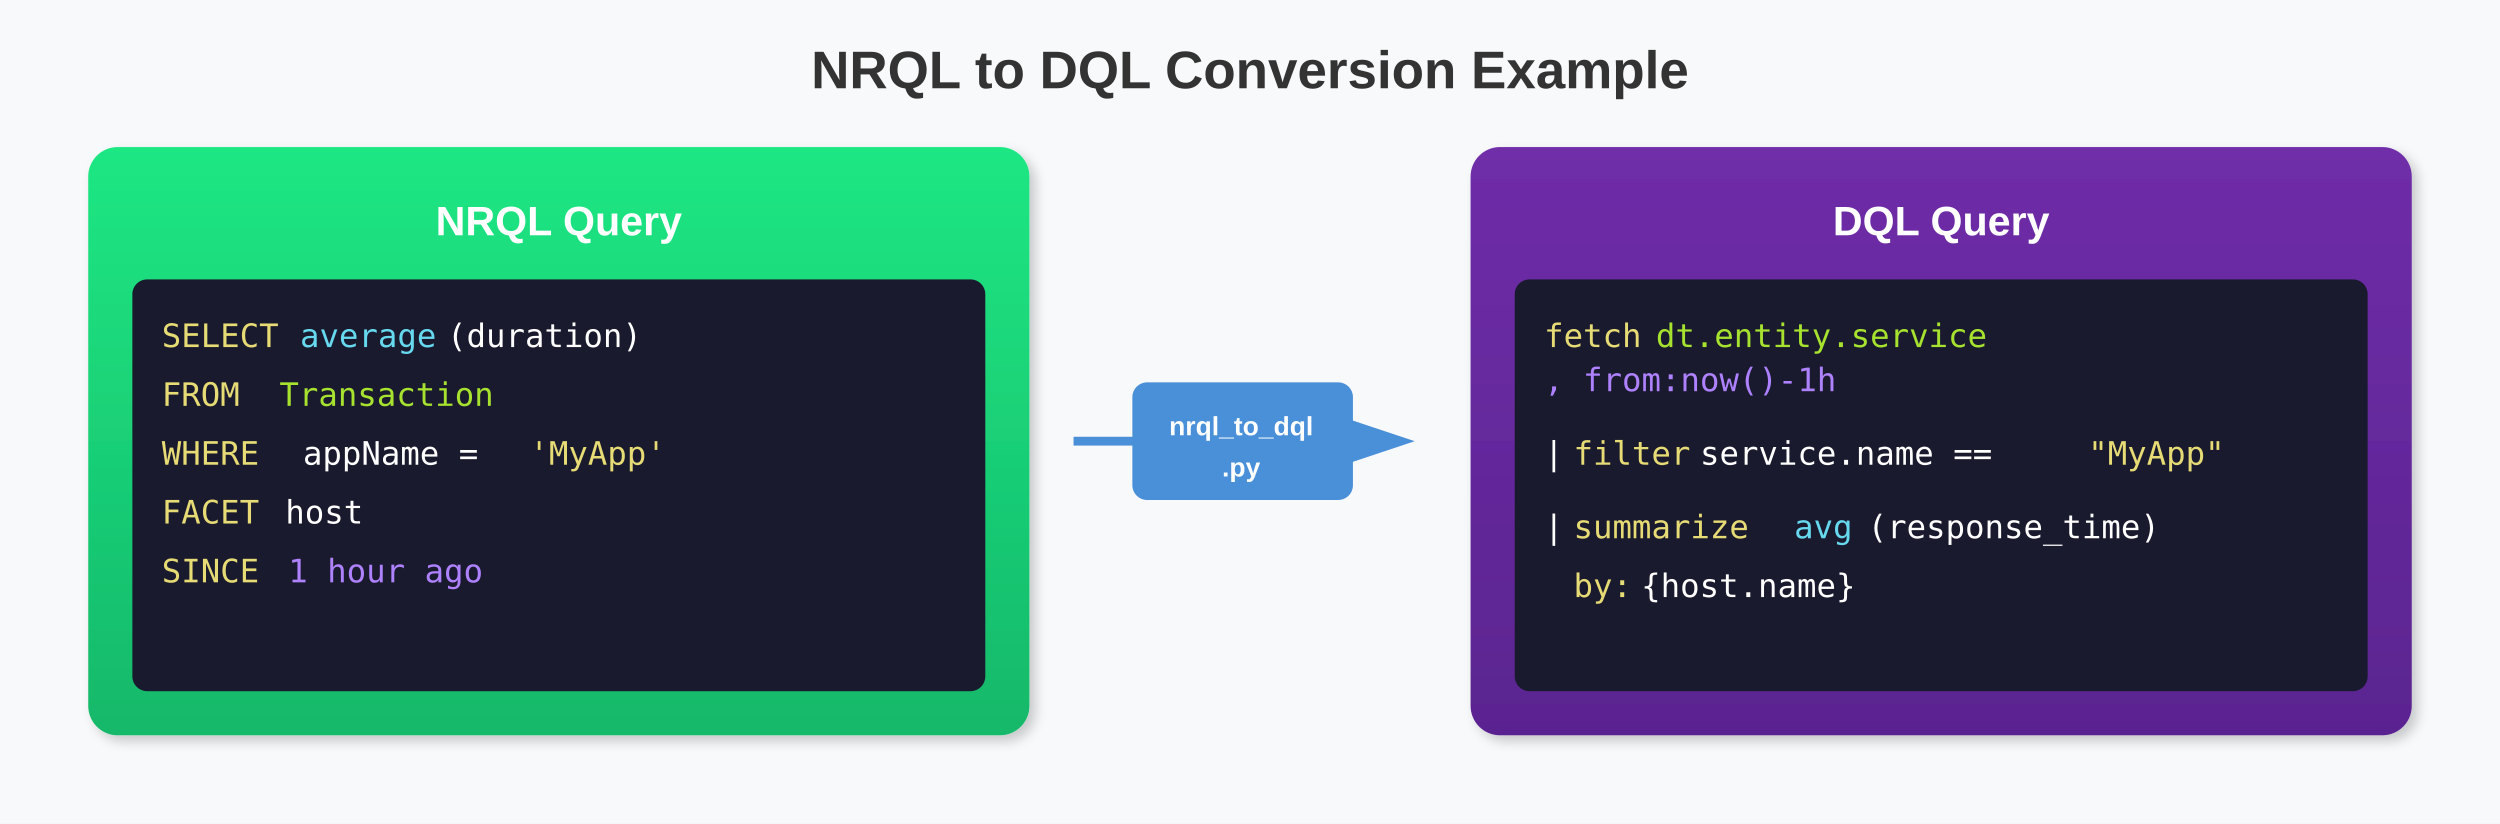
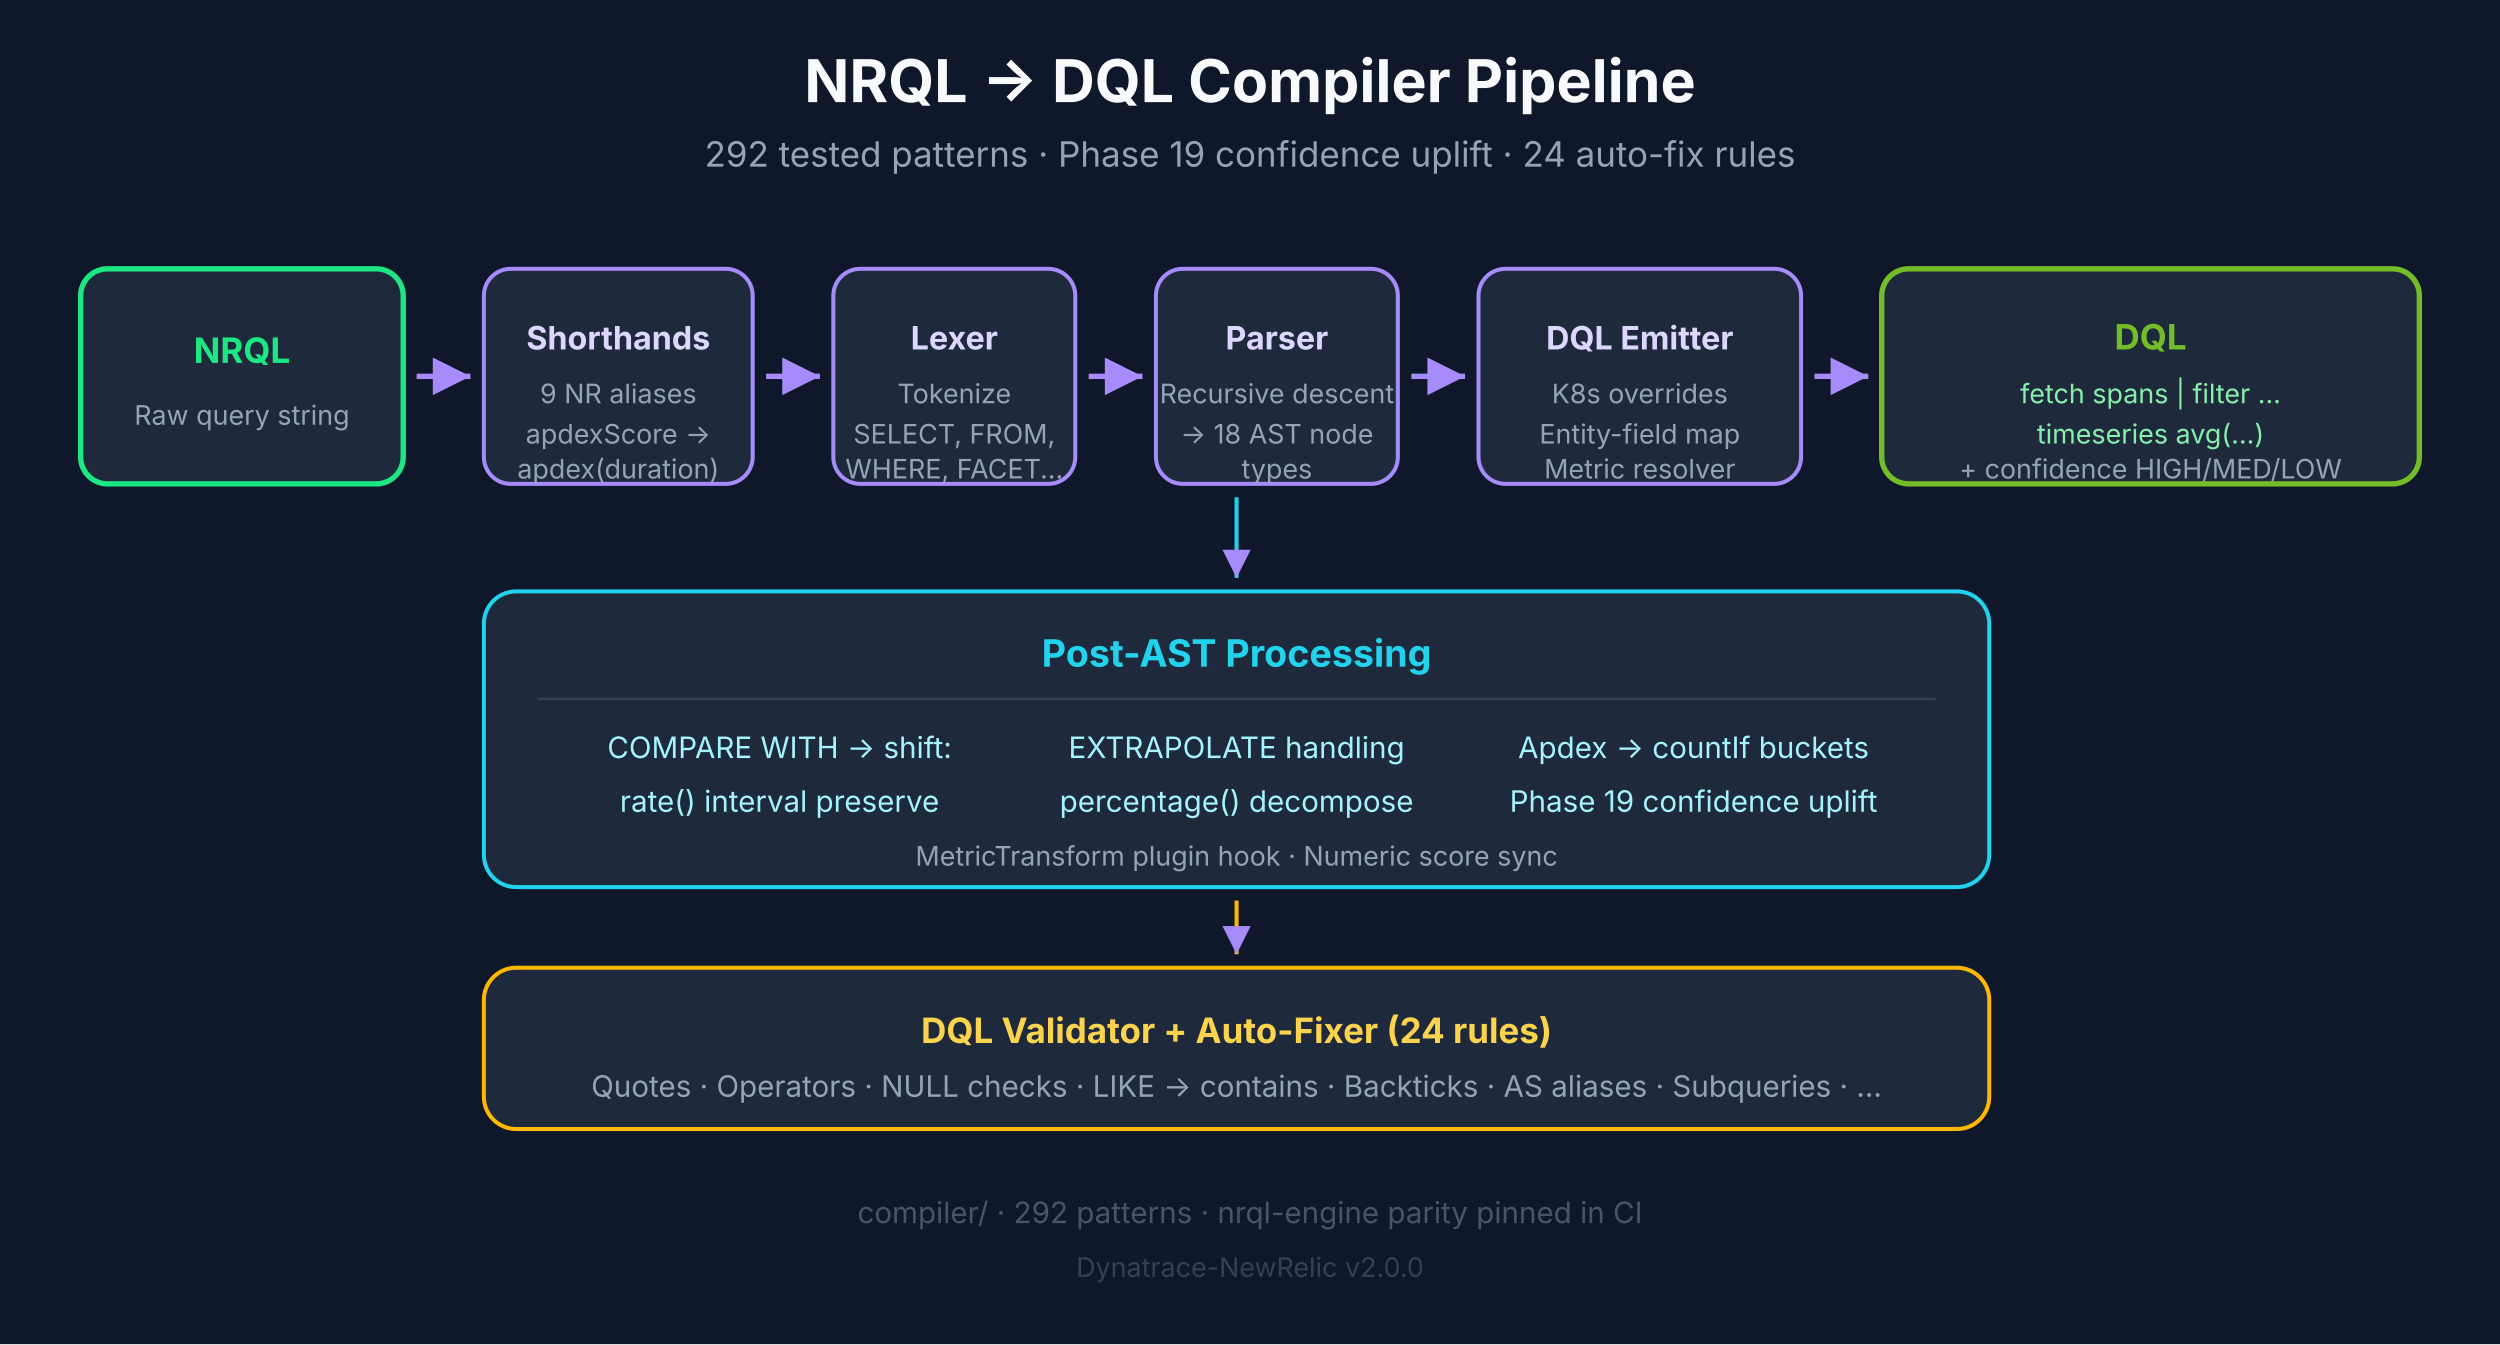
- <svg xmlns="http://www.w3.org/2000/svg" viewBox="0 0 850 280">
+ <svg xmlns="http://www.w3.org/2000/svg" viewBox="0 0 930 500" font-family="Inter, system-ui, sans-serif">
+   <rect width="930" height="500" fill="#0F172A" />
+   <text x="465" y="38" text-anchor="middle" fill="#F8FAFC" font-size="22" font-weight="700">NRQL → DQL Compiler Pipeline</text>
+   <text x="465" y="62" text-anchor="middle" fill="#94A3B8" font-size="13">292 tested patterns · Phase 19 confidence uplift · 24 auto-fix rules</text>
  <defs>
-     <linearGradient id="nrGrad3" x1="0%" y1="0%" x2="0%" y2="100%">
-       <stop offset="0%" style="stop-color:#1CE783" />
-       <stop offset="100%" style="stop-color:#17B86A" />
-     </linearGradient>
-     <linearGradient id="dtGrad3" x1="0%" y1="0%" x2="0%" y2="100%">
-       <stop offset="0%" style="stop-color:#6F2DA8" />
-       <stop offset="100%" style="stop-color:#5A2490" />
-     </linearGradient>
-     <filter id="shadow3" x="-10%" y="-10%" width="120%" height="120%">
-       <feDropShadow dx="2" dy="2" stdDeviation="2" flood-opacity="0.2" />
-     </filter>
-     <marker id="arrow3" markerWidth="12" markerHeight="8" refX="10" refY="4" orient="auto">
-       <polygon points="0 0, 12 4, 0 8" fill="#4A90D9" />
+     <marker id="a2" viewBox="0 0 10 10" refX="10" refY="5" markerWidth="7" markerHeight="7" orient="auto">
+       <path d="M 0 0 L 10 5 L 0 10 z" fill="#A78BFA" />
    </marker>
  </defs>
-   <rect width="850" height="280" fill="#f8f9fa" />
-   <text x="425" y="30" text-anchor="middle" fill="#333" font-family="Arial, sans-serif" font-size="18" font-weight="bold">NRQL to DQL Conversion Example</text>
-   <g filter="url(#shadow3)">
-     <rect x="30" y="50" width="320" height="200" rx="10" fill="url(#nrGrad3)" />
-     <text x="190" y="80" text-anchor="middle" fill="white" font-family="Arial, sans-serif" font-size="14" font-weight="bold">NRQL Query</text>
-   </g>
-   <rect x="45" y="95" width="290" height="140" rx="5" fill="#1a1a2e" />
-   <text x="55" y="118" fill="#E6DB74" font-family="Consolas, monospace" font-size="11">SELECT</text>
-   <text x="102" y="118" fill="#66D9EF" font-family="Consolas, monospace" font-size="11">average</text>
-   <text x="152" y="118" fill="#FFF" font-family="Consolas, monospace" font-size="11">(duration)</text>
-   <text x="55" y="138" fill="#E6DB74" font-family="Consolas, monospace" font-size="11">FROM</text>
-   <text x="95" y="138" fill="#A6E22E" font-family="Consolas, monospace" font-size="11">Transaction</text>
-   <text x="55" y="158" fill="#E6DB74" font-family="Consolas, monospace" font-size="11">WHERE</text>
-   <text x="103" y="158" fill="#FFF" font-family="Consolas, monospace" font-size="11">appName =</text>
-   <text x="180" y="158" fill="#E6DB74" font-family="Consolas, monospace" font-size="11">'MyApp'</text>
-   <text x="55" y="178" fill="#E6DB74" font-family="Consolas, monospace" font-size="11">FACET</text>
-   <text x="97" y="178" fill="#FFF" font-family="Consolas, monospace" font-size="11">host</text>
-   <text x="55" y="198" fill="#E6DB74" font-family="Consolas, monospace" font-size="11">SINCE</text>
-   <text x="98" y="198" fill="#AE81FF" font-family="Consolas, monospace" font-size="11">1 hour ago</text>
-   <g>
-     <line x1="365" y1="150" x2="475" y2="150" stroke="#4A90D9" stroke-width="3" marker-end="url(#arrow3)" />
-     <rect x="385" y="130" width="75" height="40" rx="5" fill="#4A90D9" />
-     <text x="422" y="148" text-anchor="middle" fill="white" font-family="Arial, sans-serif" font-size="9" font-weight="bold">nrql_to_dql</text>
-     <text x="422" y="162" text-anchor="middle" fill="white" font-family="Arial, sans-serif" font-size="9" font-weight="bold">.py</text>
-   </g>
-   <g filter="url(#shadow3)">
-     <rect x="500" y="50" width="320" height="200" rx="10" fill="url(#dtGrad3)" />
-     <text x="660" y="80" text-anchor="middle" fill="white" font-family="Arial, sans-serif" font-size="14" font-weight="bold">DQL Query</text>
-   </g>
-   <rect x="515" y="95" width="290" height="140" rx="5" fill="#1a1a2e" />
-   <text x="525" y="118" fill="#E6DB74" font-family="Consolas, monospace" font-size="11">fetch</text>
-   <text x="563" y="118" fill="#A6E22E" font-family="Consolas, monospace" font-size="11">dt.entity.service</text>
-   <text x="525" y="133" fill="#AE81FF" font-family="Consolas, monospace" font-size="11">, from:now()-1h</text>
-   <text x="525" y="158" fill="#FFF" font-family="Consolas, monospace" font-size="11">|</text>
-   <text x="535" y="158" fill="#E6DB74" font-family="Consolas, monospace" font-size="11">filter</text>
-   <text x="578" y="158" fill="#FFF" font-family="Consolas, monospace" font-size="11">service.name ==</text>
-   <text x="710" y="158" fill="#E6DB74" font-family="Consolas, monospace" font-size="11">"MyApp"</text>
-   <text x="525" y="183" fill="#FFF" font-family="Consolas, monospace" font-size="11">|</text>
-   <text x="535" y="183" fill="#E6DB74" font-family="Consolas, monospace" font-size="11">summarize</text>
-   <text x="610" y="183" fill="#66D9EF" font-family="Consolas, monospace" font-size="11">avg</text>
-   <text x="635" y="183" fill="#FFF" font-family="Consolas, monospace" font-size="11">(response_time)</text>
-   <text x="535" y="203" fill="#E6DB74" font-family="Consolas, monospace" font-size="11">by:</text>
-   <text x="558" y="203" fill="#FFF" font-family="Consolas, monospace" font-size="11">{host.name}</text>
+   <rect x="30" y="100" width="120" height="80" rx="10" fill="#1E293B" stroke="#1CE783" stroke-width="2" />
+   <text x="90" y="135" text-anchor="middle" fill="#1CE783" font-size="13" font-weight="700">NRQL</text>
+   <text x="90" y="158" text-anchor="middle" fill="#94A3B8" font-size="10">Raw query string</text>
+   <line x1="155" y1="140" x2="175" y2="140" stroke="#A78BFA" stroke-width="2" marker-end="url(#a2)" />
+   <rect x="180" y="100" width="100" height="80" rx="10" fill="#1E293B" stroke="#A78BFA" stroke-width="1.5" />
+   <text x="230" y="130" text-anchor="middle" fill="#DDD6FE" font-size="12" font-weight="700">Shorthands</text>
+   <text x="230" y="150" text-anchor="middle" fill="#94A3B8" font-size="10">9 NR aliases</text>
+   <text x="230" y="165" text-anchor="middle" fill="#94A3B8" font-size="10">apdexScore →</text>
+   <text x="230" y="178" text-anchor="middle" fill="#94A3B8" font-size="10">apdex(duration)</text>
+   <line x1="285" y1="140" x2="305" y2="140" stroke="#A78BFA" stroke-width="2" marker-end="url(#a2)" />
+   <rect x="310" y="100" width="90" height="80" rx="10" fill="#1E293B" stroke="#A78BFA" stroke-width="1.5" />
+   <text x="355" y="130" text-anchor="middle" fill="#DDD6FE" font-size="12" font-weight="700">Lexer</text>
+   <text x="355" y="150" text-anchor="middle" fill="#94A3B8" font-size="10">Tokenize</text>
+   <text x="355" y="165" text-anchor="middle" fill="#94A3B8" font-size="10">SELECT, FROM,</text>
+   <text x="355" y="178" text-anchor="middle" fill="#94A3B8" font-size="10">WHERE, FACET...</text>
+   <line x1="405" y1="140" x2="425" y2="140" stroke="#A78BFA" stroke-width="2" marker-end="url(#a2)" />
+   <rect x="430" y="100" width="90" height="80" rx="10" fill="#1E293B" stroke="#A78BFA" stroke-width="1.5" />
+   <text x="475" y="130" text-anchor="middle" fill="#DDD6FE" font-size="12" font-weight="700">Parser</text>
+   <text x="475" y="150" text-anchor="middle" fill="#94A3B8" font-size="10">Recursive descent</text>
+   <text x="475" y="165" text-anchor="middle" fill="#94A3B8" font-size="10">→ 18 AST node</text>
+   <text x="475" y="178" text-anchor="middle" fill="#94A3B8" font-size="10">types</text>
+   <line x1="525" y1="140" x2="545" y2="140" stroke="#A78BFA" stroke-width="2" marker-end="url(#a2)" />
+   <rect x="550" y="100" width="120" height="80" rx="10" fill="#1E293B" stroke="#A78BFA" stroke-width="1.5" />
+   <text x="610" y="130" text-anchor="middle" fill="#DDD6FE" font-size="12" font-weight="700">DQL Emitter</text>
+   <text x="610" y="150" text-anchor="middle" fill="#94A3B8" font-size="10">K8s overrides</text>
+   <text x="610" y="165" text-anchor="middle" fill="#94A3B8" font-size="10">Entity-field map</text>
+   <text x="610" y="178" text-anchor="middle" fill="#94A3B8" font-size="10">Metric resolver</text>
+   <line x1="675" y1="140" x2="695" y2="140" stroke="#A78BFA" stroke-width="2" marker-end="url(#a2)" />
+   <rect x="700" y="100" width="200" height="80" rx="10" fill="#1E293B" stroke="#73BE28" stroke-width="2" />
+   <text x="800" y="130" text-anchor="middle" fill="#73BE28" font-size="13" font-weight="700">DQL</text>
+   <text x="800" y="150" text-anchor="middle" fill="#86EFAC" font-size="10">fetch spans | filter ...</text>
+   <text x="800" y="165" text-anchor="middle" fill="#86EFAC" font-size="10">timeseries avg(...)</text>
+   <text x="800" y="178" text-anchor="middle" fill="#94A3B8" font-size="10">+ confidence HIGH/MED/LOW</text>
+   <rect x="180" y="220" width="560" height="110" rx="12" fill="#1E293B" stroke="#22D3EE" stroke-width="1.5" />
+   <text x="460" y="248" text-anchor="middle" fill="#22D3EE" font-size="14" font-weight="700">Post-AST Processing</text>
+   <line x1="200" y1="260" x2="720" y2="260" stroke="#334155" stroke-width="1" />
+   <text x="290" y="282" text-anchor="middle" fill="#A5F3FC" font-size="11">COMPARE WITH → shift:</text>
+   <text x="460" y="282" text-anchor="middle" fill="#A5F3FC" font-size="11">EXTRAPOLATE handling</text>
+   <text x="630" y="282" text-anchor="middle" fill="#A5F3FC" font-size="11">Apdex → countIf buckets</text>
+   <text x="290" y="302" text-anchor="middle" fill="#A5F3FC" font-size="11">rate() interval preserve</text>
+   <text x="460" y="302" text-anchor="middle" fill="#A5F3FC" font-size="11">percentage() decompose</text>
+   <text x="630" y="302" text-anchor="middle" fill="#A5F3FC" font-size="11">Phase 19 confidence uplift</text>
+   <text x="460" y="322" text-anchor="middle" fill="#94A3B8" font-size="10">MetricTransform plugin hook · Numeric score sync</text>
+   <rect x="180" y="360" width="560" height="60" rx="12" fill="#1E293B" stroke="#FFB800" stroke-width="1.5" />
+   <text x="460" y="388" text-anchor="middle" fill="#FCD34D" font-size="13" font-weight="700">DQL Validator + Auto-Fixer (24 rules)</text>
+   <text x="460" y="408" text-anchor="middle" fill="#94A3B8" font-size="11">Quotes · Operators · NULL checks · LIKE → contains · Backticks · AS aliases · Subqueries · ...</text>
+   <line x1="460" y1="185" x2="460" y2="215" stroke="#22D3EE" stroke-width="1.5" marker-end="url(#a2)" />
+   <line x1="460" y1="335" x2="460" y2="355" stroke="#FFB800" stroke-width="1.5" marker-end="url(#a2)" />
+   <text x="465" y="455" text-anchor="middle" fill="#475569" font-size="11">compiler/ · 292 patterns · nrql-engine parity pinned in CI</text>
+   <text x="465" y="475" text-anchor="middle" fill="#334155" font-size="10">Dynatrace-NewRelic v2.0.0</text>
</svg>
